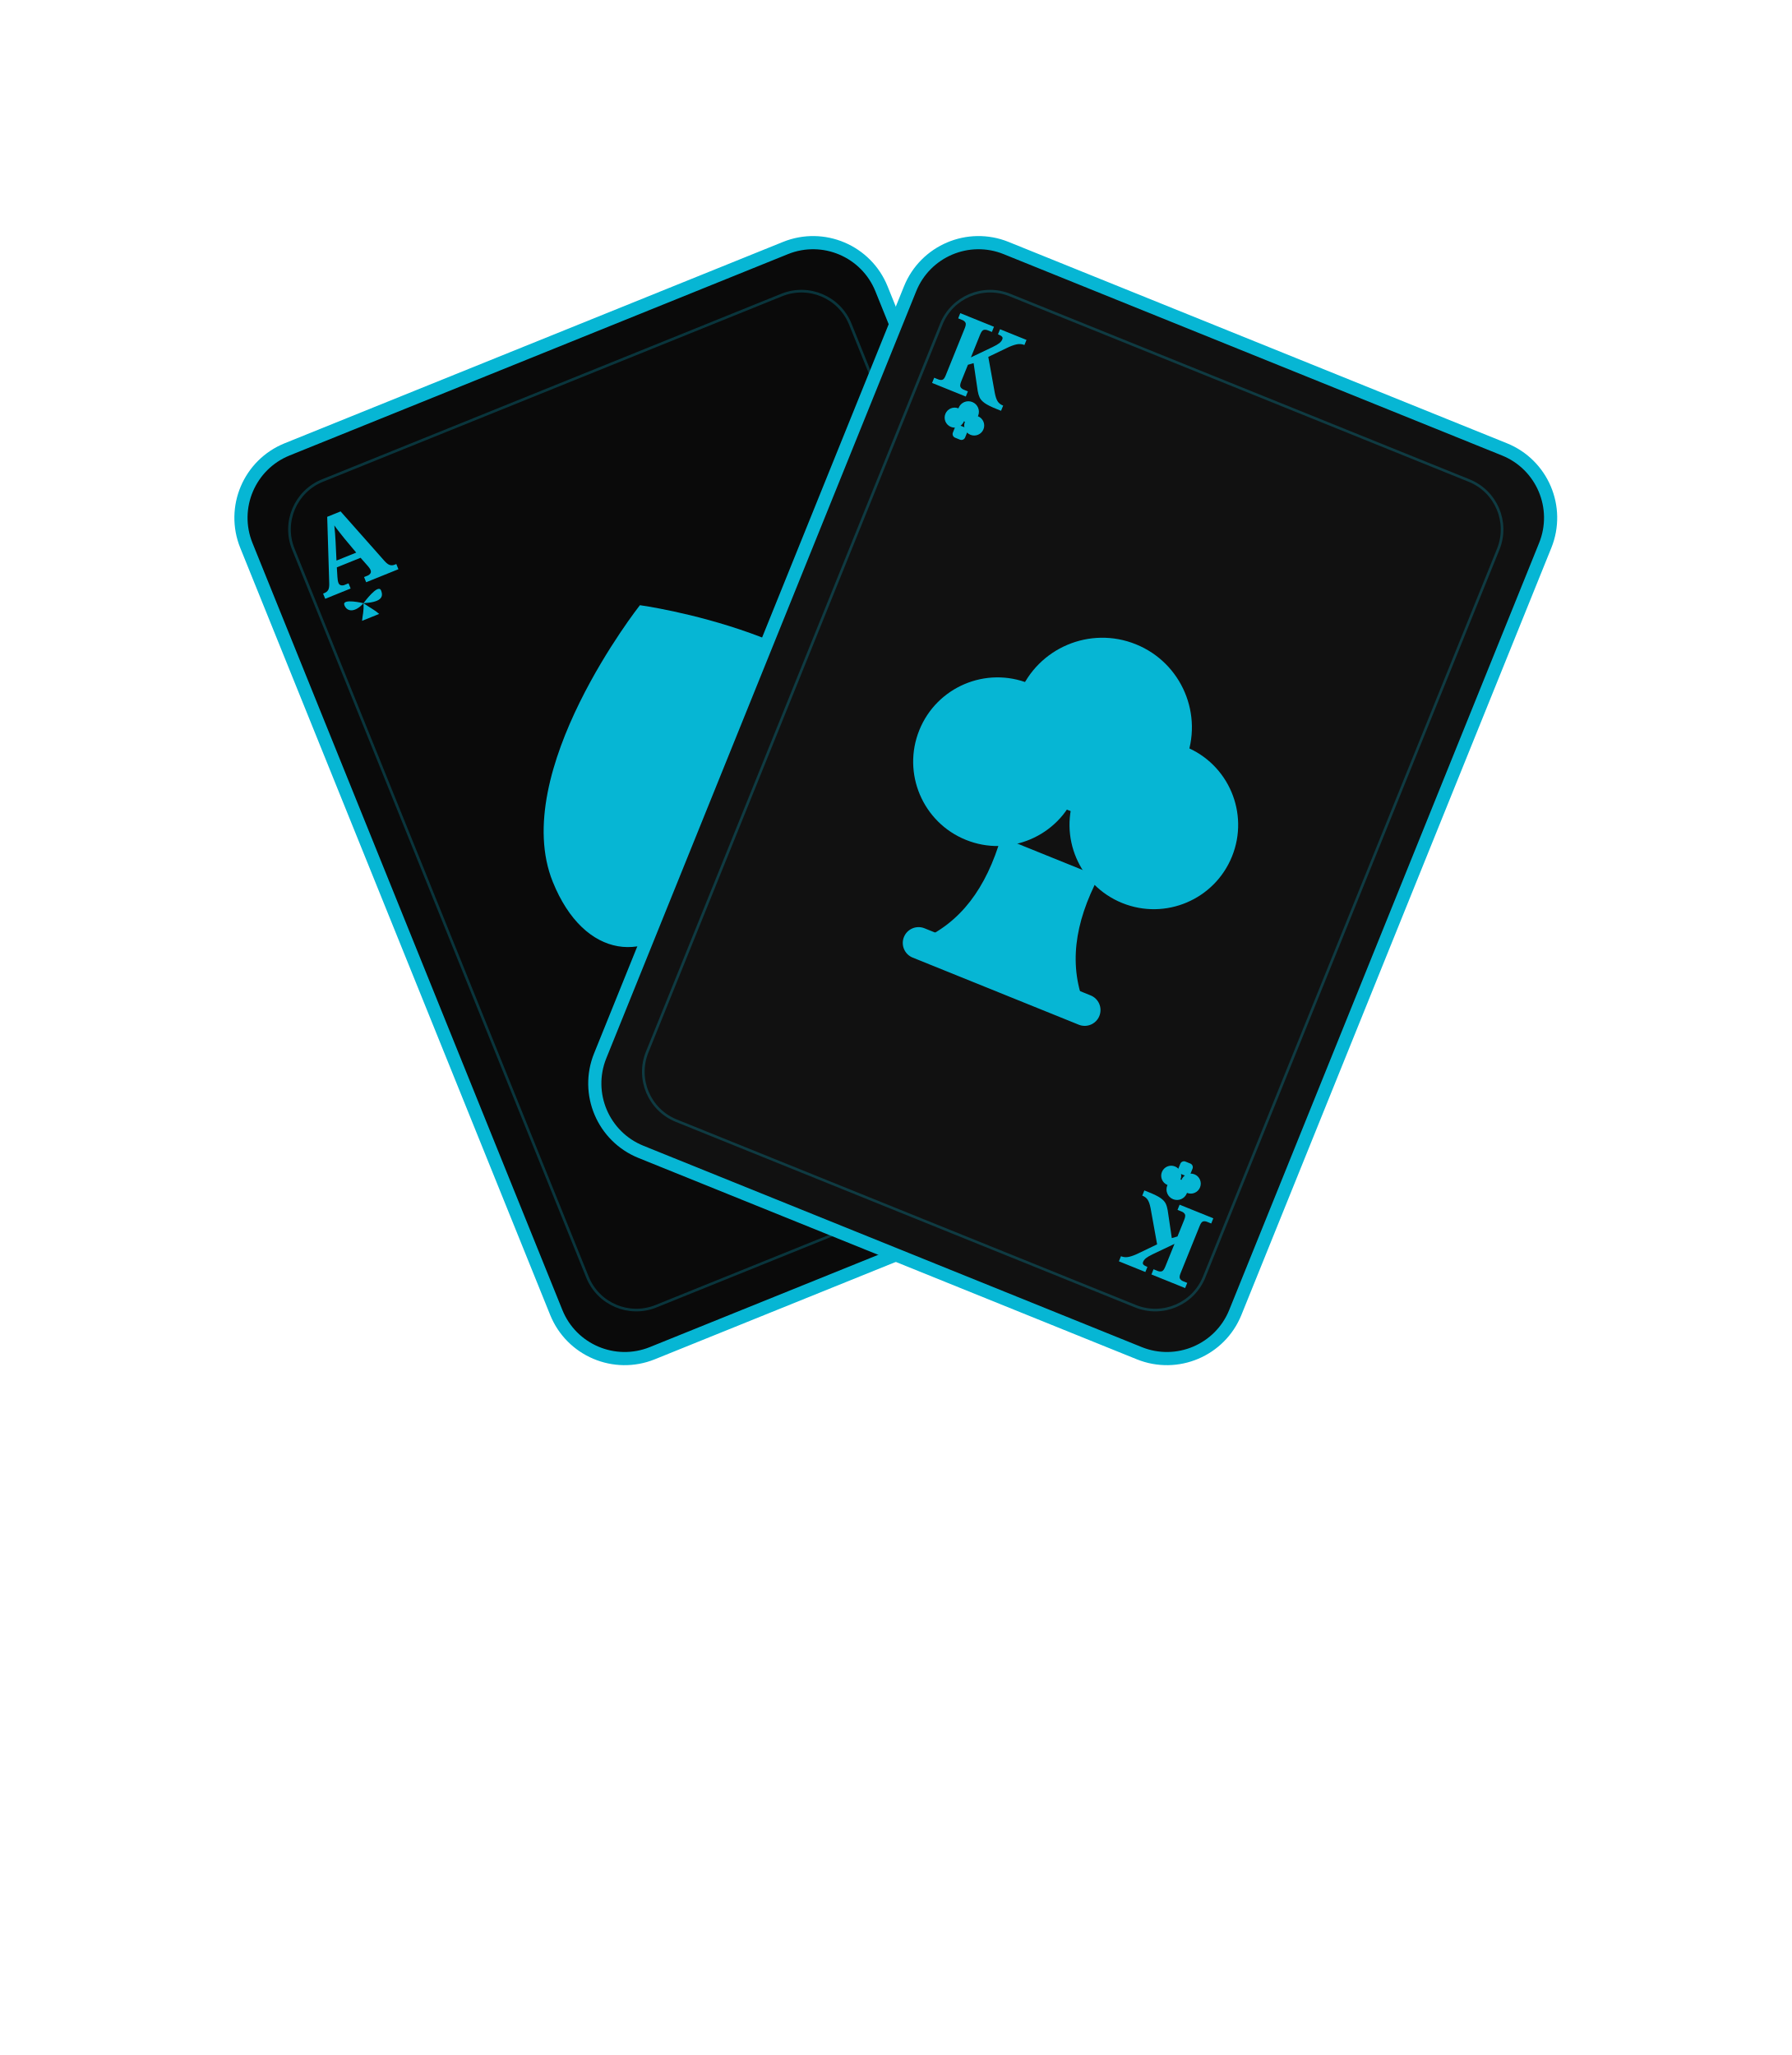
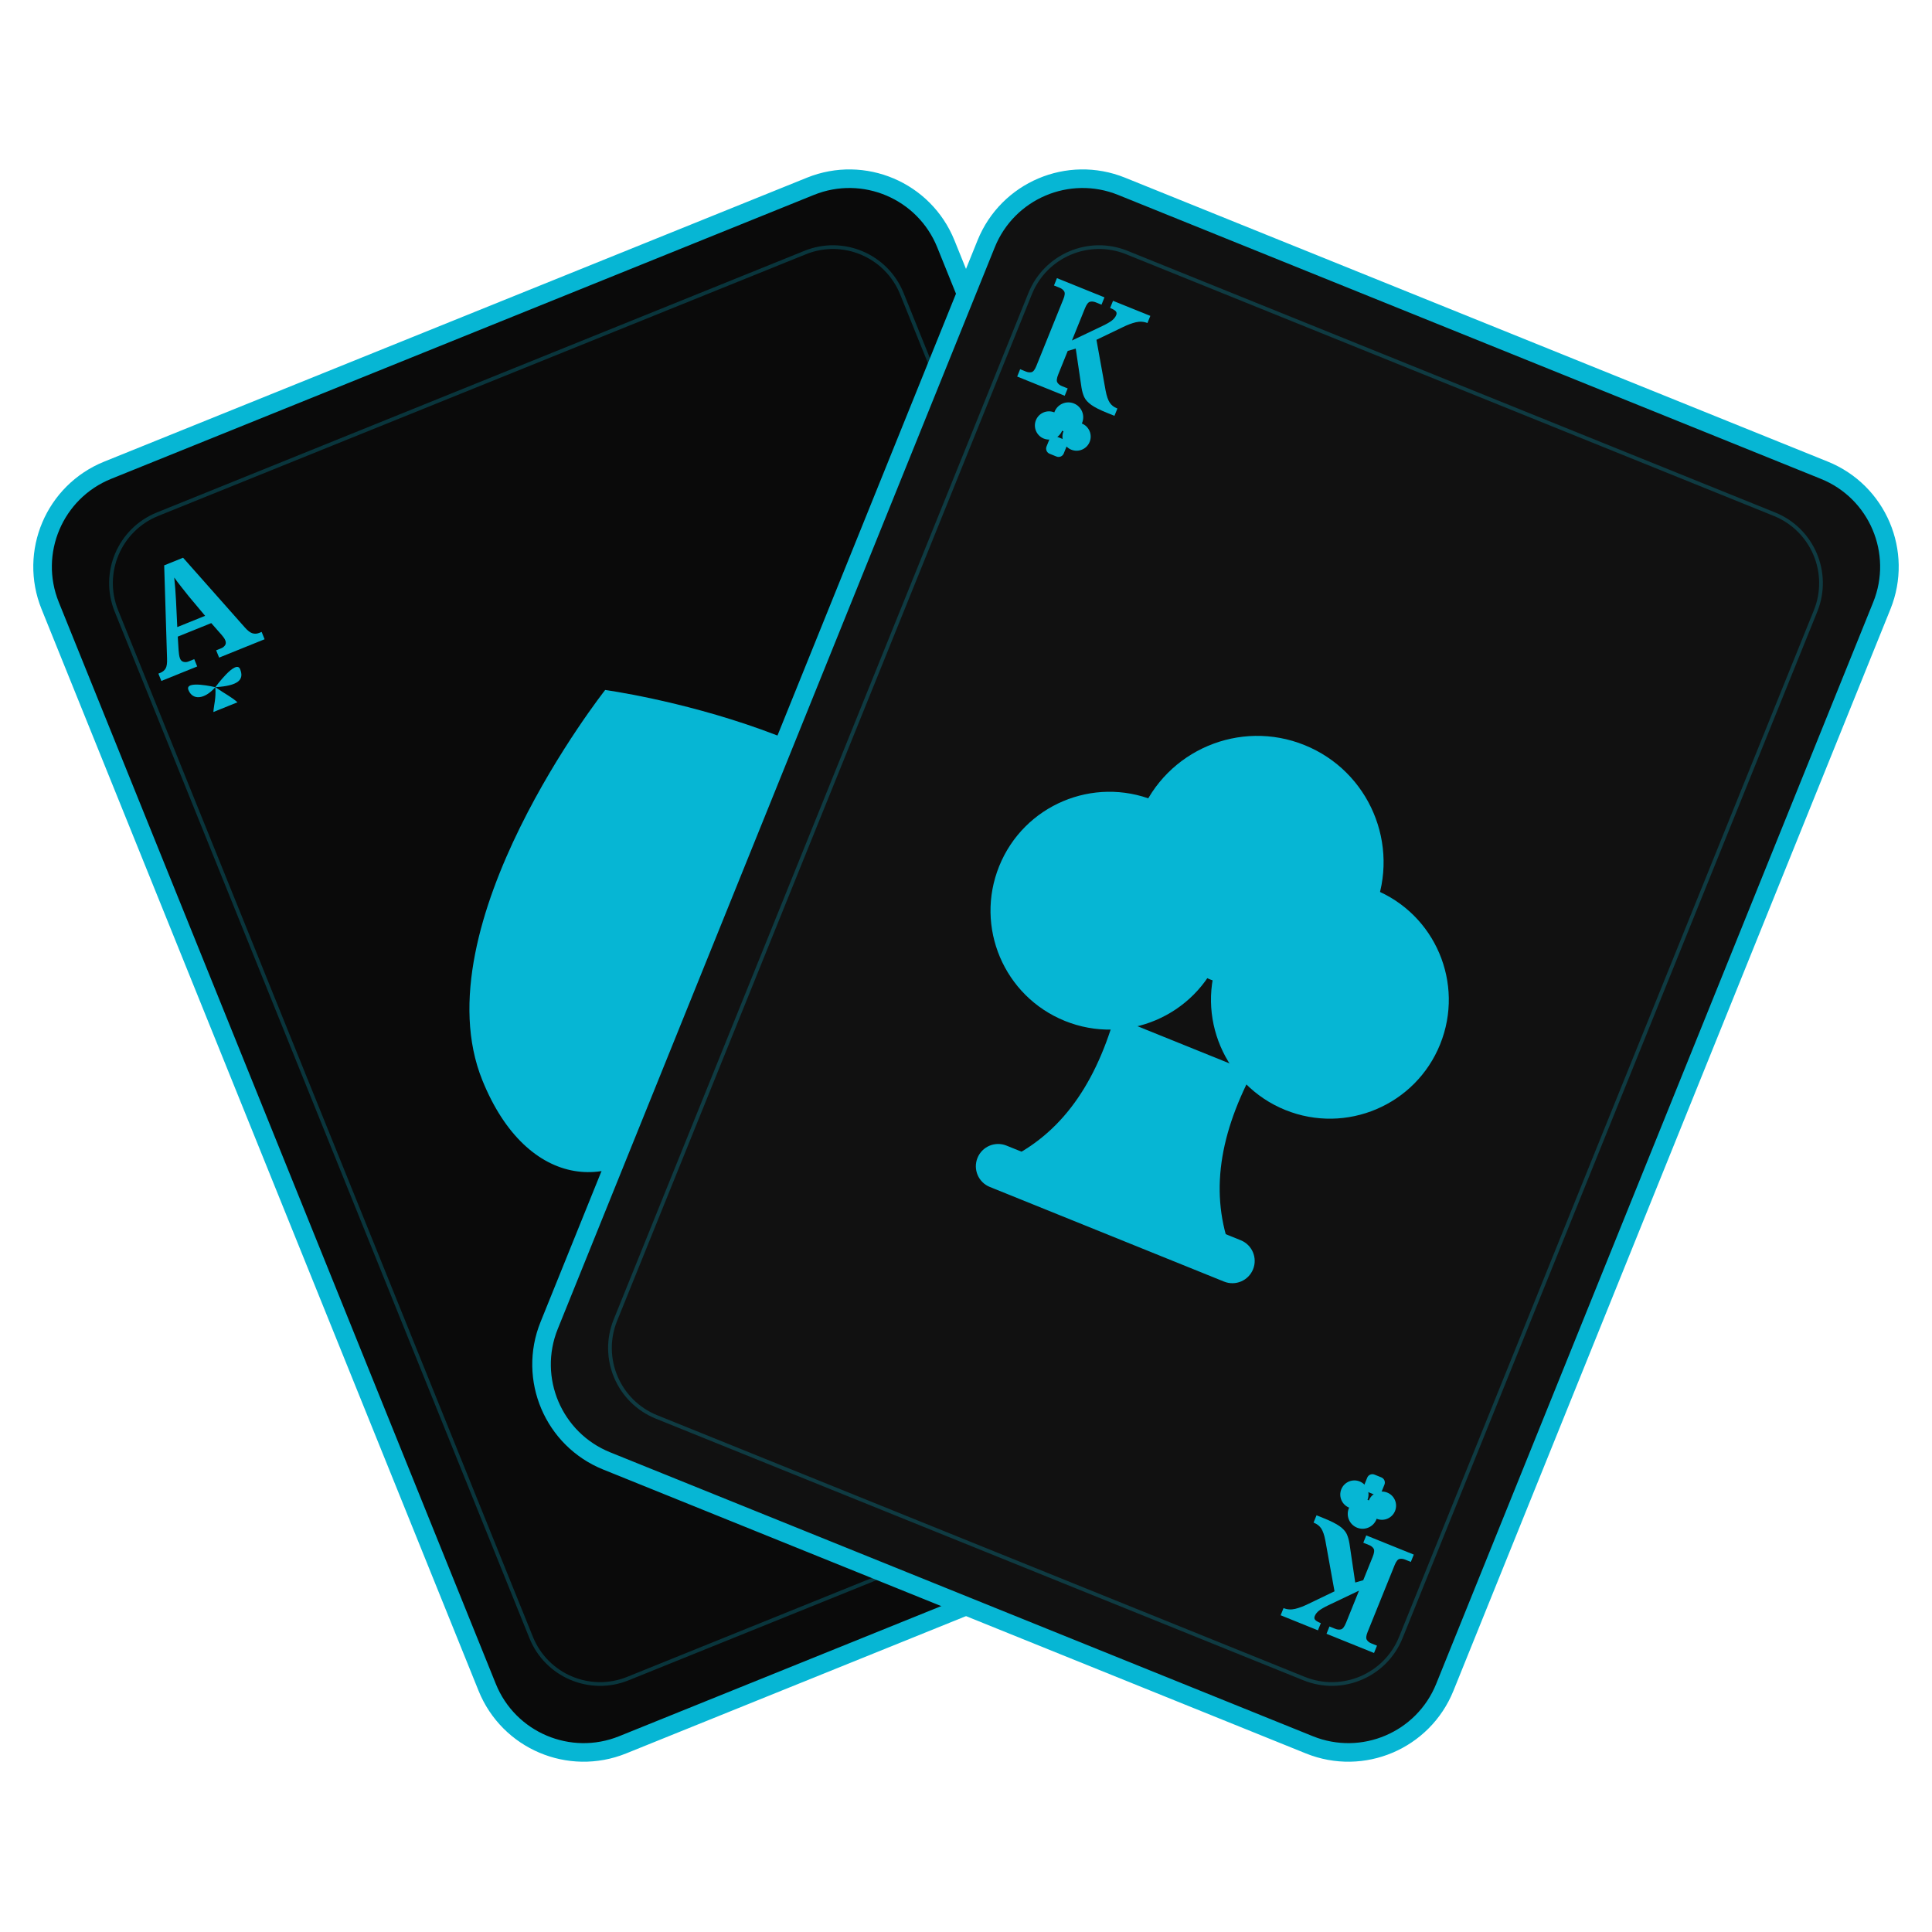
- <svg xmlns="http://www.w3.org/2000/svg" width="100%" viewBox="0 0 680 780" role="img" style="">
+ <svg xmlns="http://www.w3.org/2000/svg" width="100%" viewBox="80 44 520 520" role="img">
  <defs>
    <clipPath id="clip-left">
      <rect x="0" y="0" width="680" height="780" />
    </clipPath>
  </defs>
  <g transform="rotate(-22, 340, 390)" style="fill:rgb(0, 0, 0);stroke:none;color:rgb(255, 255, 255);stroke-width:1px;stroke-linecap:butt;stroke-linejoin:miter;opacity:1;font-family:&quot;Anthropic Sans&quot;, -apple-system, BlinkMacSystemFont, &quot;Segoe UI&quot;, sans-serif;font-size:16px;font-weight:400;text-anchor:start;dominant-baseline:auto">
    <rect x="180" y="100" width="260" height="370" rx="28" fill="#0a0a0a" stroke="#06B6D4" stroke-width="5" style="fill:rgb(10, 10, 10);stroke:rgb(6, 182, 212);color:rgb(255, 255, 255);stroke-width:5px;stroke-linecap:butt;stroke-linejoin:miter;opacity:1;font-family:&quot;Anthropic Sans&quot;, -apple-system, BlinkMacSystemFont, &quot;Segoe UI&quot;, sans-serif;font-size:16px;font-weight:400;text-anchor:start;dominant-baseline:auto" />
    <rect x="196" y="116" width="228" height="338" rx="20" fill="none" stroke="#06B6D4" stroke-width="1" opacity="0.25" style="fill:none;stroke:rgb(6, 182, 212);color:rgb(255, 255, 255);stroke-width:1px;stroke-linecap:butt;stroke-linejoin:miter;opacity:0.25;font-family:&quot;Anthropic Sans&quot;, -apple-system, BlinkMacSystemFont, &quot;Segoe UI&quot;, sans-serif;font-size:16px;font-weight:400;text-anchor:start;dominant-baseline:auto" />
    <text x="200" y="158" font-family="Georgia, serif" font-size="40" font-weight="700" fill="#06B6D4" style="fill:rgb(6, 182, 212);stroke:none;color:rgb(255, 255, 255);stroke-width:1px;stroke-linecap:butt;stroke-linejoin:miter;opacity:1;font-family:Georgia, serif;font-size:40px;font-weight:700;text-anchor:start;dominant-baseline:auto">A</text>
    <path d="M213,165 C213,165 206,160 206,163 C206,166 209,167 213,165 C212,168 211,169 210,171 L217,171 C216,169 215,168 213,165 C219,167 221,166 221,163 C221,160 213,165 213,165 Z" fill="#06B6D4" style="fill:rgb(6, 182, 212);stroke:none;color:rgb(255, 255, 255);stroke-width:1px;stroke-linecap:butt;stroke-linejoin:miter;opacity:1;font-family:&quot;Anthropic Sans&quot;, -apple-system, BlinkMacSystemFont, &quot;Segoe UI&quot;, sans-serif;font-size:16px;font-weight:400;text-anchor:start;dominant-baseline:auto" />
    <path d="M310,205 C310,205 240,245 240,290 C240,322 262,333 284,320 C296,313 310,300 310,300 C310,300 324,313 336,320 C358,333 380,322 380,290 C380,245 310,205 310,205 Z" fill="#06B6D4" style="fill:rgb(6, 182, 212);stroke:none;color:rgb(255, 255, 255);stroke-width:1px;stroke-linecap:butt;stroke-linejoin:miter;opacity:1;font-family:&quot;Anthropic Sans&quot;, -apple-system, BlinkMacSystemFont, &quot;Segoe UI&quot;, sans-serif;font-size:16px;font-weight:400;text-anchor:start;dominant-baseline:auto" />
    <path d="M294,300 C298,320 300,336 290,348 L330,348 C320,336 322,320 326,300 Z" fill="#06B6D4" style="fill:rgb(6, 182, 212);stroke:none;color:rgb(255, 255, 255);stroke-width:1px;stroke-linecap:butt;stroke-linejoin:miter;opacity:1;font-family:&quot;Anthropic Sans&quot;, -apple-system, BlinkMacSystemFont, &quot;Segoe UI&quot;, sans-serif;font-size:16px;font-weight:400;text-anchor:start;dominant-baseline:auto" />
    <rect x="282" y="344" width="56" height="10" rx="5" fill="#06B6D4" style="fill:rgb(6, 182, 212);stroke:none;color:rgb(255, 255, 255);stroke-width:1px;stroke-linecap:butt;stroke-linejoin:miter;opacity:1;font-family:&quot;Anthropic Sans&quot;, -apple-system, BlinkMacSystemFont, &quot;Segoe UI&quot;, sans-serif;font-size:16px;font-weight:400;text-anchor:start;dominant-baseline:auto" />
    <g transform="rotate(180, 310, 285)" style="fill:rgb(0, 0, 0);stroke:none;color:rgb(255, 255, 255);stroke-width:1px;stroke-linecap:butt;stroke-linejoin:miter;opacity:1;font-family:&quot;Anthropic Sans&quot;, -apple-system, BlinkMacSystemFont, &quot;Segoe UI&quot;, sans-serif;font-size:16px;font-weight:400;text-anchor:start;dominant-baseline:auto">
      <text x="200" y="158" font-family="Georgia, serif" font-size="40" font-weight="700" fill="#06B6D4" style="fill:rgb(6, 182, 212);stroke:none;color:rgb(255, 255, 255);stroke-width:1px;stroke-linecap:butt;stroke-linejoin:miter;opacity:1;font-family:Georgia, serif;font-size:40px;font-weight:700;text-anchor:start;dominant-baseline:auto">A</text>
      <path d="M213,165 C213,165 206,160 206,163 C206,166 209,167 213,165 C212,168 211,169 210,171 L217,171 C216,169 215,168 213,165 C219,167 221,166 221,163 C221,160 213,165 213,165 Z" fill="#06B6D4" style="fill:rgb(6, 182, 212);stroke:none;color:rgb(255, 255, 255);stroke-width:1px;stroke-linecap:butt;stroke-linejoin:miter;opacity:1;font-family:&quot;Anthropic Sans&quot;, -apple-system, BlinkMacSystemFont, &quot;Segoe UI&quot;, sans-serif;font-size:16px;font-weight:400;text-anchor:start;dominant-baseline:auto" />
    </g>
  </g>
  <g transform="rotate(22, 340, 390)" style="fill:rgb(0, 0, 0);stroke:none;color:rgb(255, 255, 255);stroke-width:1px;stroke-linecap:butt;stroke-linejoin:miter;opacity:1;font-family:&quot;Anthropic Sans&quot;, -apple-system, BlinkMacSystemFont, &quot;Segoe UI&quot;, sans-serif;font-size:16px;font-weight:400;text-anchor:start;dominant-baseline:auto">
    <rect x="240" y="100" width="260" height="370" rx="28" fill="#111111" stroke="#06B6D4" stroke-width="5" style="fill:rgb(17, 17, 17);stroke:rgb(6, 182, 212);color:rgb(255, 255, 255);stroke-width:5px;stroke-linecap:butt;stroke-linejoin:miter;opacity:1;font-family:&quot;Anthropic Sans&quot;, -apple-system, BlinkMacSystemFont, &quot;Segoe UI&quot;, sans-serif;font-size:16px;font-weight:400;text-anchor:start;dominant-baseline:auto" />
    <rect x="256" y="116" width="228" height="338" rx="20" fill="none" stroke="#06B6D4" stroke-width="1" opacity="0.25" style="fill:none;stroke:rgb(6, 182, 212);color:rgb(255, 255, 255);stroke-width:1px;stroke-linecap:butt;stroke-linejoin:miter;opacity:0.25;font-family:&quot;Anthropic Sans&quot;, -apple-system, BlinkMacSystemFont, &quot;Segoe UI&quot;, sans-serif;font-size:16px;font-weight:400;text-anchor:start;dominant-baseline:auto" />
    <text x="260" y="158" font-family="Georgia, serif" font-size="40" font-weight="700" fill="#06B6D4" style="fill:rgb(6, 182, 212);stroke:none;color:rgb(255, 255, 255);stroke-width:1px;stroke-linecap:butt;stroke-linejoin:miter;opacity:1;font-family:Georgia, serif;font-size:40px;font-weight:700;text-anchor:start;dominant-baseline:auto">K</text>
    <circle cx="278" cy="163" r="4" fill="#06B6D4" style="fill:rgb(6, 182, 212);stroke:none;color:rgb(255, 255, 255);stroke-width:1px;stroke-linecap:butt;stroke-linejoin:miter;opacity:1;font-family:&quot;Anthropic Sans&quot;, -apple-system, BlinkMacSystemFont, &quot;Segoe UI&quot;, sans-serif;font-size:16px;font-weight:400;text-anchor:start;dominant-baseline:auto" />
    <circle cx="274" cy="167" r="3.8" fill="#06B6D4" style="fill:rgb(6, 182, 212);stroke:none;color:rgb(255, 255, 255);stroke-width:1px;stroke-linecap:butt;stroke-linejoin:miter;opacity:1;font-family:&quot;Anthropic Sans&quot;, -apple-system, BlinkMacSystemFont, &quot;Segoe UI&quot;, sans-serif;font-size:16px;font-weight:400;text-anchor:start;dominant-baseline:auto" />
    <circle cx="282" cy="167" r="3.8" fill="#06B6D4" style="fill:rgb(6, 182, 212);stroke:none;color:rgb(255, 255, 255);stroke-width:1px;stroke-linecap:butt;stroke-linejoin:miter;opacity:1;font-family:&quot;Anthropic Sans&quot;, -apple-system, BlinkMacSystemFont, &quot;Segoe UI&quot;, sans-serif;font-size:16px;font-weight:400;text-anchor:start;dominant-baseline:auto" />
    <rect x="275.5" y="169" width="5" height="5" rx="1.5" fill="#06B6D4" style="fill:rgb(6, 182, 212);stroke:none;color:rgb(255, 255, 255);stroke-width:1px;stroke-linecap:butt;stroke-linejoin:miter;opacity:1;font-family:&quot;Anthropic Sans&quot;, -apple-system, BlinkMacSystemFont, &quot;Segoe UI&quot;, sans-serif;font-size:16px;font-weight:400;text-anchor:start;dominant-baseline:auto" />
    <circle cx="370" cy="255" r="34" fill="#06B6D4" style="fill:rgb(6, 182, 212);stroke:none;color:rgb(255, 255, 255);stroke-width:1px;stroke-linecap:butt;stroke-linejoin:miter;opacity:1;font-family:&quot;Anthropic Sans&quot;, -apple-system, BlinkMacSystemFont, &quot;Segoe UI&quot;, sans-serif;font-size:16px;font-weight:400;text-anchor:start;dominant-baseline:auto" />
    <circle cx="338" cy="282" r="32" fill="#06B6D4" style="fill:rgb(6, 182, 212);stroke:none;color:rgb(255, 255, 255);stroke-width:1px;stroke-linecap:butt;stroke-linejoin:miter;opacity:1;font-family:&quot;Anthropic Sans&quot;, -apple-system, BlinkMacSystemFont, &quot;Segoe UI&quot;, sans-serif;font-size:16px;font-weight:400;text-anchor:start;dominant-baseline:auto" />
    <circle cx="402" cy="282" r="32" fill="#06B6D4" style="fill:rgb(6, 182, 212);stroke:none;color:rgb(255, 255, 255);stroke-width:1px;stroke-linecap:butt;stroke-linejoin:miter;opacity:1;font-family:&quot;Anthropic Sans&quot;, -apple-system, BlinkMacSystemFont, &quot;Segoe UI&quot;, sans-serif;font-size:16px;font-weight:400;text-anchor:start;dominant-baseline:auto" />
    <path d="M350,308 C352,328 348,344 336,356 L404,356 C392,344 388,328 390,308 Z" fill="#06B6D4" style="fill:rgb(6, 182, 212);stroke:none;color:rgb(255, 255, 255);stroke-width:1px;stroke-linecap:butt;stroke-linejoin:miter;opacity:1;font-family:&quot;Anthropic Sans&quot;, -apple-system, BlinkMacSystemFont, &quot;Segoe UI&quot;, sans-serif;font-size:16px;font-weight:400;text-anchor:start;dominant-baseline:auto" />
    <rect x="330" y="351" width="80" height="12" rx="6" fill="#06B6D4" style="fill:rgb(6, 182, 212);stroke:none;color:rgb(255, 255, 255);stroke-width:1px;stroke-linecap:butt;stroke-linejoin:miter;opacity:1;font-family:&quot;Anthropic Sans&quot;, -apple-system, BlinkMacSystemFont, &quot;Segoe UI&quot;, sans-serif;font-size:16px;font-weight:400;text-anchor:start;dominant-baseline:auto" />
    <g transform="rotate(180, 370, 285)" style="fill:rgb(0, 0, 0);stroke:none;color:rgb(255, 255, 255);stroke-width:1px;stroke-linecap:butt;stroke-linejoin:miter;opacity:1;font-family:&quot;Anthropic Sans&quot;, -apple-system, BlinkMacSystemFont, &quot;Segoe UI&quot;, sans-serif;font-size:16px;font-weight:400;text-anchor:start;dominant-baseline:auto">
      <text x="260" y="158" font-family="Georgia, serif" font-size="40" font-weight="700" fill="#06B6D4" style="fill:rgb(6, 182, 212);stroke:none;color:rgb(255, 255, 255);stroke-width:1px;stroke-linecap:butt;stroke-linejoin:miter;opacity:1;font-family:Georgia, serif;font-size:40px;font-weight:700;text-anchor:start;dominant-baseline:auto">K</text>
      <circle cx="278" cy="163" r="4" fill="#06B6D4" style="fill:rgb(6, 182, 212);stroke:none;color:rgb(255, 255, 255);stroke-width:1px;stroke-linecap:butt;stroke-linejoin:miter;opacity:1;font-family:&quot;Anthropic Sans&quot;, -apple-system, BlinkMacSystemFont, &quot;Segoe UI&quot;, sans-serif;font-size:16px;font-weight:400;text-anchor:start;dominant-baseline:auto" />
      <circle cx="274" cy="167" r="3.8" fill="#06B6D4" style="fill:rgb(6, 182, 212);stroke:none;color:rgb(255, 255, 255);stroke-width:1px;stroke-linecap:butt;stroke-linejoin:miter;opacity:1;font-family:&quot;Anthropic Sans&quot;, -apple-system, BlinkMacSystemFont, &quot;Segoe UI&quot;, sans-serif;font-size:16px;font-weight:400;text-anchor:start;dominant-baseline:auto" />
      <circle cx="282" cy="167" r="3.8" fill="#06B6D4" style="fill:rgb(6, 182, 212);stroke:none;color:rgb(255, 255, 255);stroke-width:1px;stroke-linecap:butt;stroke-linejoin:miter;opacity:1;font-family:&quot;Anthropic Sans&quot;, -apple-system, BlinkMacSystemFont, &quot;Segoe UI&quot;, sans-serif;font-size:16px;font-weight:400;text-anchor:start;dominant-baseline:auto" />
      <rect x="275.5" y="169" width="5" height="5" rx="1.5" fill="#06B6D4" style="fill:rgb(6, 182, 212);stroke:none;color:rgb(255, 255, 255);stroke-width:1px;stroke-linecap:butt;stroke-linejoin:miter;opacity:1;font-family:&quot;Anthropic Sans&quot;, -apple-system, BlinkMacSystemFont, &quot;Segoe UI&quot;, sans-serif;font-size:16px;font-weight:400;text-anchor:start;dominant-baseline:auto" />
    </g>
  </g>
</svg>
